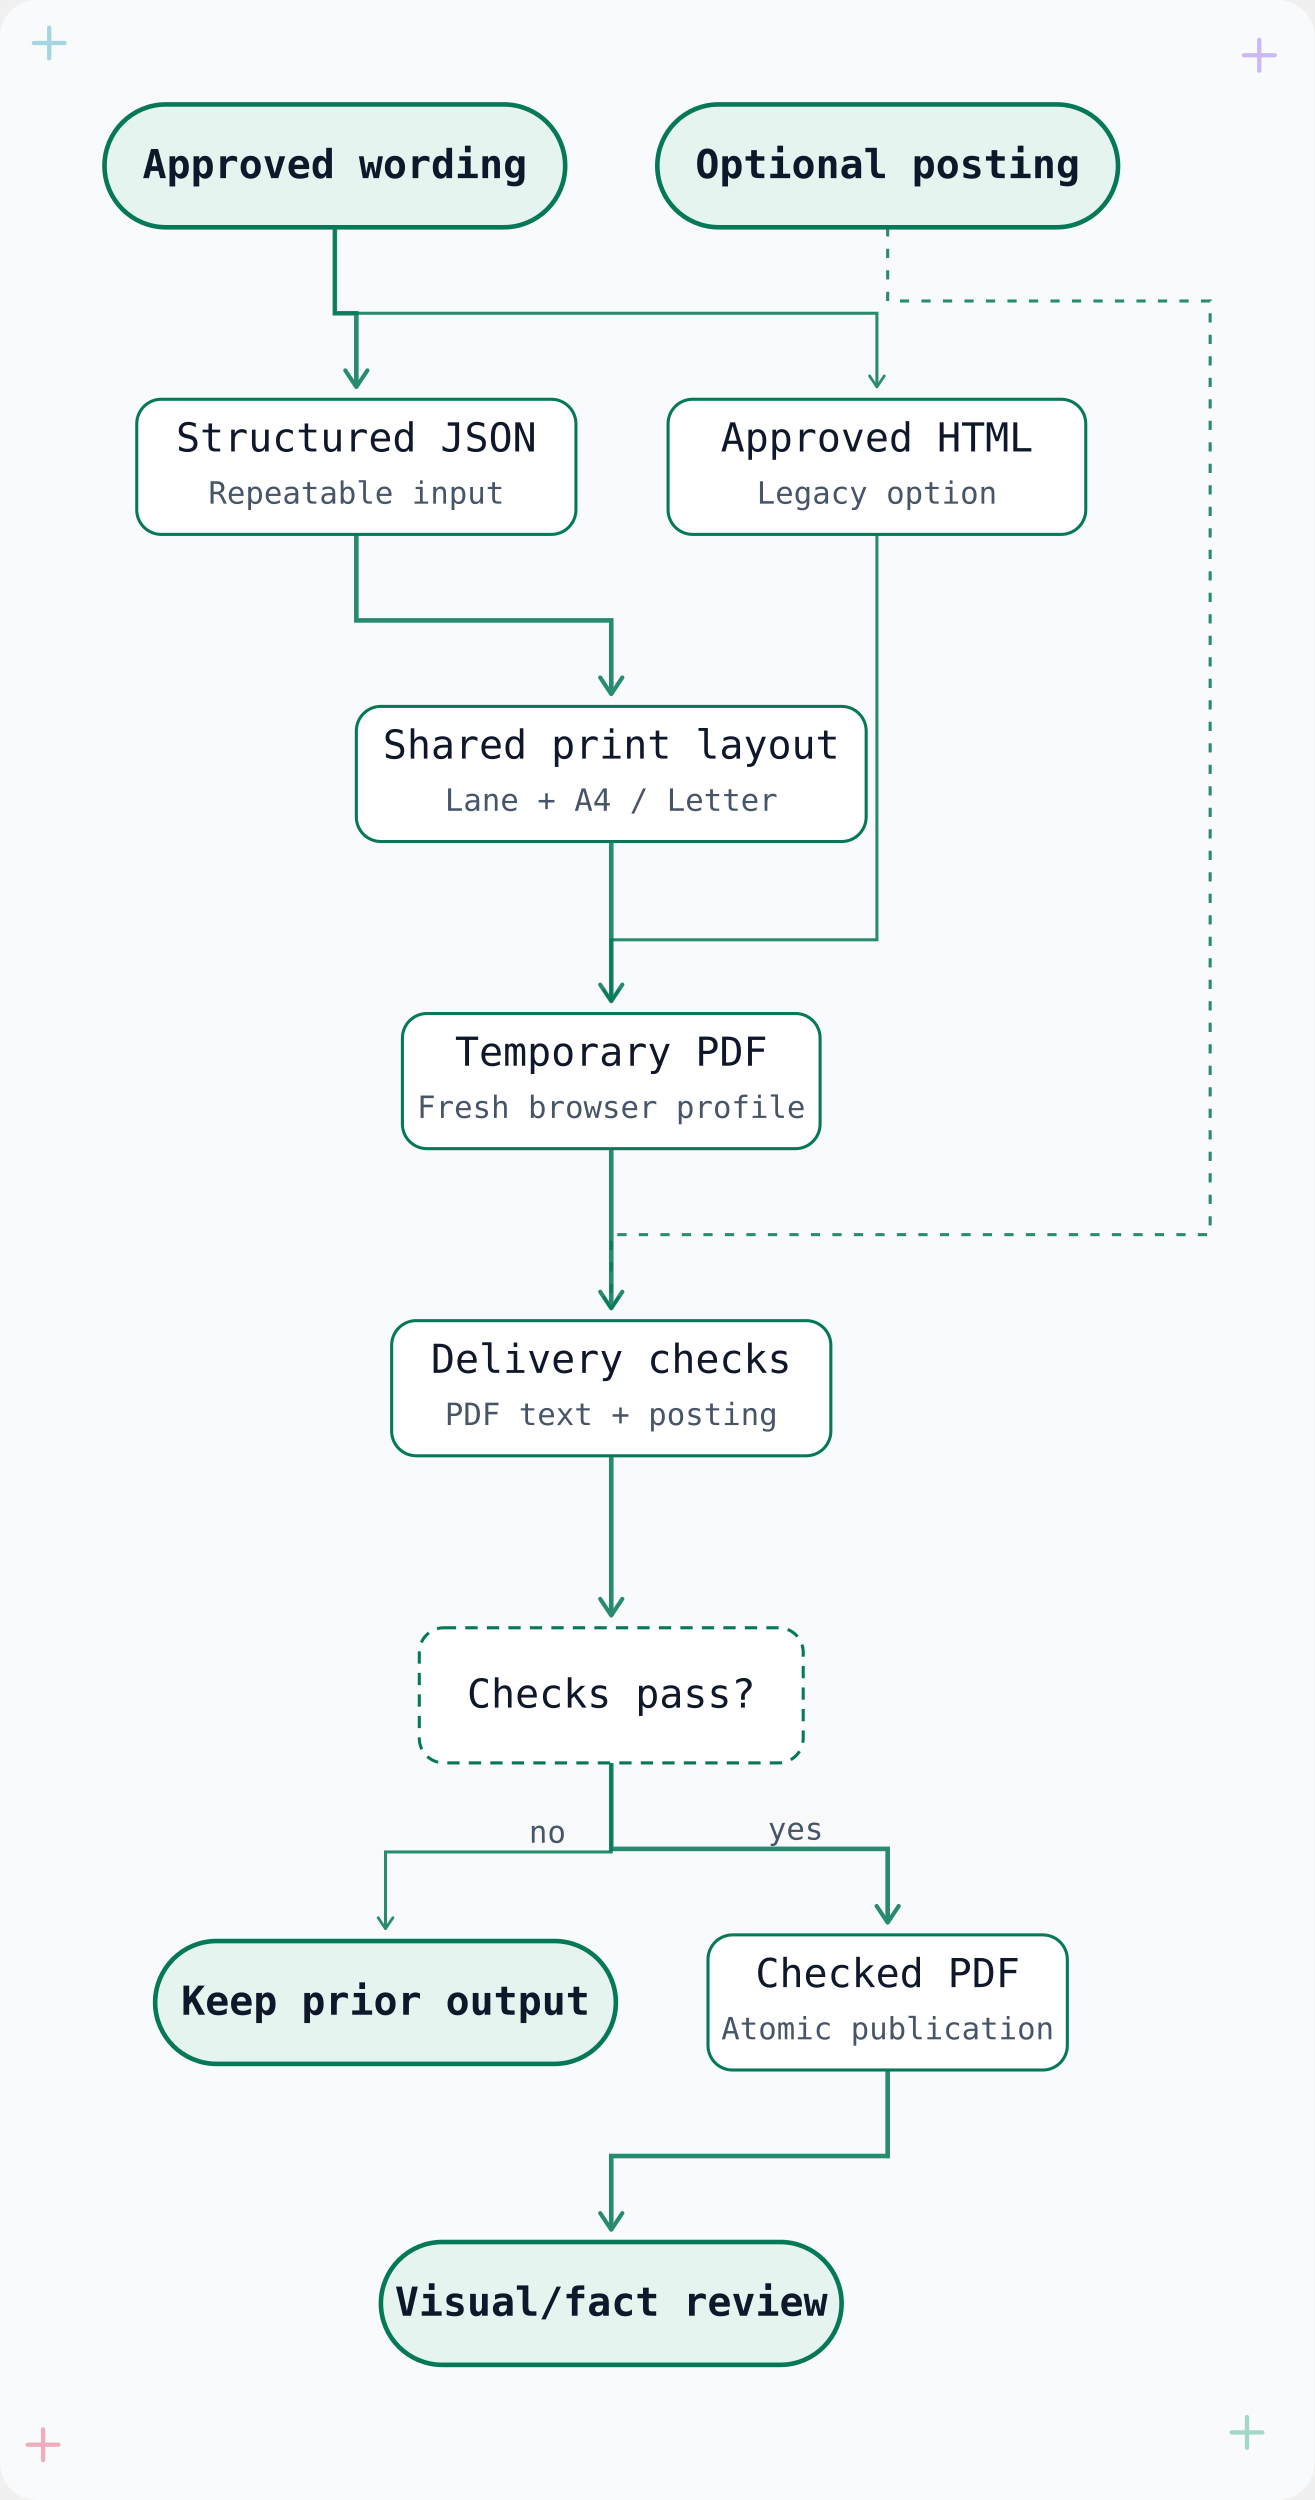
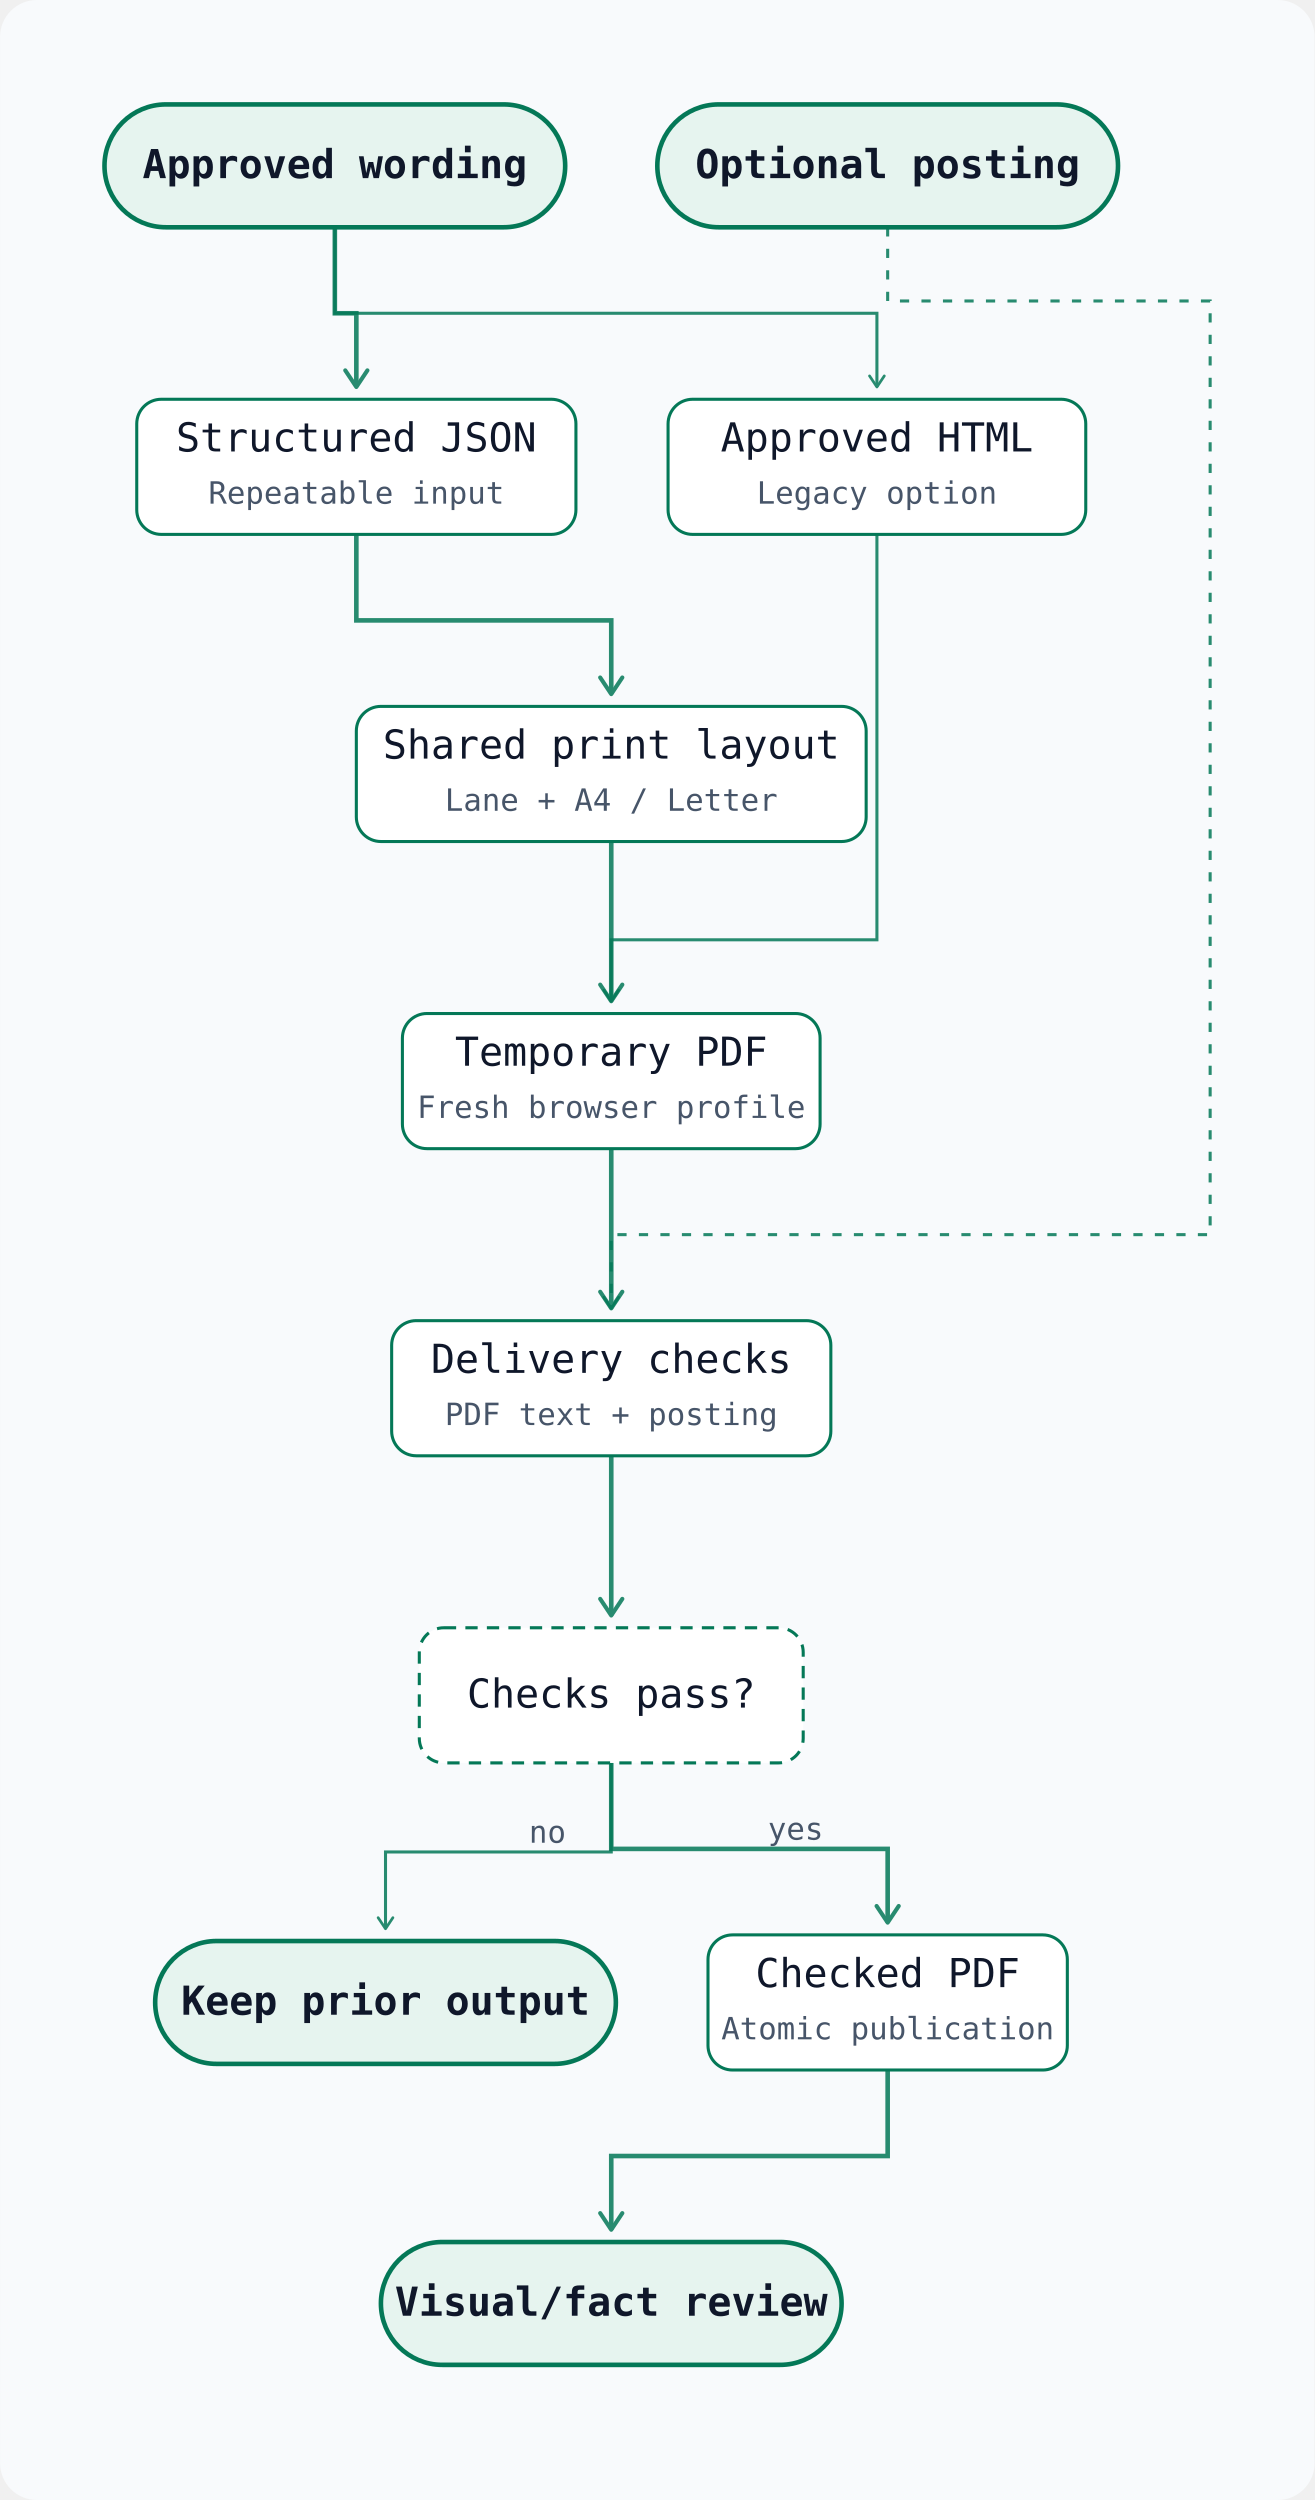
<svg xmlns="http://www.w3.org/2000/svg" id="flowsvg" width="600" viewBox="0 0 428 814" role="img" aria-roledescription="flowchart" aria-labelledby="flowsvg-title" aria-describedby="flowsvg-desc" height="1141" font-family="ui-monospace, Menlo, Consolas, monospace">
  <rect id="preview-background" x="0" y="0" width="428" height="814" rx="12" fill="#f8fafc" />
  <defs>
    <marker id="arrow" viewBox="0 0 10 10" refX="8" refY="5" markerWidth="6" markerHeight="6" orient="auto-start-reverse">
      <path d="M2 1L8 5L2 9" fill="none" stroke="#047857" stroke-width="1.5" stroke-linecap="round" stroke-linejoin="round" />
    </marker>
-     <symbol id="sparkle" viewBox="0 0 12 12">
-       <path d="M6 1v10M1 6h10" fill="none" stroke="currentColor" stroke-width="1.4" stroke-linecap="round" />
-     </symbol>
  </defs>
  <g fill="none">
    <path class="flow" d="M109 74 V102 H116 V126" stroke-width="1.5" opacity="0.85" marker-end="url(#arrow)" stroke="#047857" />
    <path class="flow" d="M109 74 V102 H285.5 V126" stroke-width="1" opacity="0.85" marker-end="url(#arrow)" stroke="#047857" />
    <path class="flow" d="M116 174 V202 H199 V226" stroke-width="1.5" opacity="0.85" marker-end="url(#arrow)" stroke="#047857" />
    <path class="flow" d="M199 274 V326" stroke-width="1.5" opacity="0.85" marker-end="url(#arrow)" stroke="#047857" />
    <path class="flow" d="M285.5 174 V306 H199 V326" stroke-width="1" opacity="0.85" marker-end="url(#arrow)" stroke="#047857" />
    <path class="flow" d="M199 374 V426" stroke-width="1.5" opacity="0.85" marker-end="url(#arrow)" stroke="#047857" />
    <path class="flow-async" d="M289 74 V98 H394 V402 H199 V426" stroke-width="1" opacity="0.85" marker-end="url(#arrow)" stroke="#047857" stroke-dasharray="3 4" />
    <path class="flow" d="M199 474 V526" stroke-width="1.5" opacity="0.85" marker-end="url(#arrow)" stroke="#047857" />
    <path class="flow" d="M199 574 V603 H125.5 V628" stroke-width="1" opacity="0.85" marker-end="url(#arrow)" stroke="#047857" />
    <path class="flow" d="M199 574 V602 H289 V626" stroke-width="1.5" opacity="0.85" marker-end="url(#arrow)" stroke="#047857" />
    <path class="flow" d="M289 674 V702 H199 V726" stroke-width="1.5" opacity="0.85" marker-end="url(#arrow)" stroke="#047857" />
  </g>
  <text x="172.2" y="600" font-size="10" fill="#475569" font-family="ui-monospace, Menlo, Consolas, monospace">no</text>
  <text x="250" y="599" font-size="10" fill="#475569" font-family="ui-monospace, Menlo, Consolas, monospace">yes</text>
  <g />
  <g font-family="ui-monospace, Menlo, Consolas, monospace" text-anchor="middle">
    <rect x="34" y="34" width="150" height="40" rx="20" stroke-width="1.5" fill="#e6f4ef" stroke="#047857" />
    <text x="109" y="58" font-size="13" font-weight="600" fill="#0f172a" font-family="ui-monospace, Menlo, Consolas, monospace">Approved wording</text>
    <rect x="44.5" y="130" width="143" height="44" rx="8" fill="#ffffff" stroke="#047857" />
    <text x="116" y="147" font-size="13" font-weight="500" fill="#0f172a" font-family="ui-monospace, Menlo, Consolas, monospace">Structured JSON</text>
    <text x="116" y="164" font-size="10" fill="#475569" font-family="ui-monospace, Menlo, Consolas, monospace">Repeatable input</text>
    <rect x="217.5" y="130" width="136" height="44" rx="8" fill="#ffffff" stroke="#047857" />
    <text x="285.5" y="147" font-size="13" font-weight="500" fill="#0f172a" font-family="ui-monospace, Menlo, Consolas, monospace">Approved HTML</text>
    <text x="285.5" y="164" font-size="10" fill="#475569" font-family="ui-monospace, Menlo, Consolas, monospace">Legacy option</text>
    <rect x="116" y="230" width="166" height="44" rx="8" fill="#ffffff" stroke="#047857" />
    <text x="199" y="247" font-size="13" font-weight="500" fill="#0f172a" font-family="ui-monospace, Menlo, Consolas, monospace">Shared print layout</text>
    <text x="199" y="264" font-size="10" fill="#475569" font-family="ui-monospace, Menlo, Consolas, monospace">Lane + A4 / Letter</text>
    <rect x="214" y="34" width="150" height="40" rx="20" stroke-width="1.5" fill="#e6f4ef" stroke="#047857" />
    <text x="289" y="58" font-size="13" font-weight="600" fill="#0f172a" font-family="ui-monospace, Menlo, Consolas, monospace">Optional posting</text>
    <rect x="131" y="330" width="136" height="44" rx="8" fill="#ffffff" stroke="#047857" />
    <text x="199" y="347" font-size="13" font-weight="500" fill="#0f172a" font-family="ui-monospace, Menlo, Consolas, monospace">Temporary PDF</text>
    <text x="199" y="364" font-size="10" fill="#475569" font-family="ui-monospace, Menlo, Consolas, monospace">Fresh browser profile</text>
    <rect x="127.5" y="430" width="143" height="44" rx="8" fill="#ffffff" stroke="#047857" />
    <text x="199" y="447" font-size="13" font-weight="500" fill="#0f172a" font-family="ui-monospace, Menlo, Consolas, monospace">Delivery checks</text>
    <text x="199" y="464" font-size="10" fill="#475569" font-family="ui-monospace, Menlo, Consolas, monospace">PDF text + posting</text>
    <rect x="136.5" y="530" width="125" height="44" rx="8" stroke-dasharray="4 3" fill="#ffffff" stroke="#047857" />
    <text x="199" y="556" font-size="13" font-weight="500" fill="#0f172a" font-family="ui-monospace, Menlo, Consolas, monospace">Checks pass?</text>
    <rect x="50.5" y="632" width="150" height="40" rx="20" stroke-width="1.5" fill="#e6f4ef" stroke="#047857" />
    <text x="125.5" y="656" font-size="13" font-weight="600" fill="#0f172a" font-family="ui-monospace, Menlo, Consolas, monospace">Keep prior output</text>
    <rect x="230.5" y="630" width="117" height="44" rx="8" fill="#ffffff" stroke="#047857" />
    <text x="289" y="647" font-size="13" font-weight="500" fill="#0f172a" font-family="ui-monospace, Menlo, Consolas, monospace">Checked PDF</text>
    <text x="289" y="664" font-size="10" fill="#475569" font-family="ui-monospace, Menlo, Consolas, monospace">Atomic publication</text>
    <rect x="124" y="730" width="150" height="40" rx="20" stroke-width="1.5" fill="#e6f4ef" stroke="#047857" />
    <text x="199" y="754" font-size="13" font-weight="600" fill="#0f172a" font-family="ui-monospace, Menlo, Consolas, monospace">Visual/fact review</text>
  </g>
-   <use href="#sparkle" x="10" y="8" width="12" height="12" opacity="0.35" color="#0891b2" />
-   <use href="#sparkle" x="404" y="12" width="12" height="12" opacity="0.35" color="#7c3aed" />
-   <use href="#sparkle" x="8" y="790" width="12" height="12" opacity="0.35" color="#e11d48" />
-   <use href="#sparkle" x="400" y="786" width="12" height="12" opacity="0.35" color="#059669" />
</svg>
